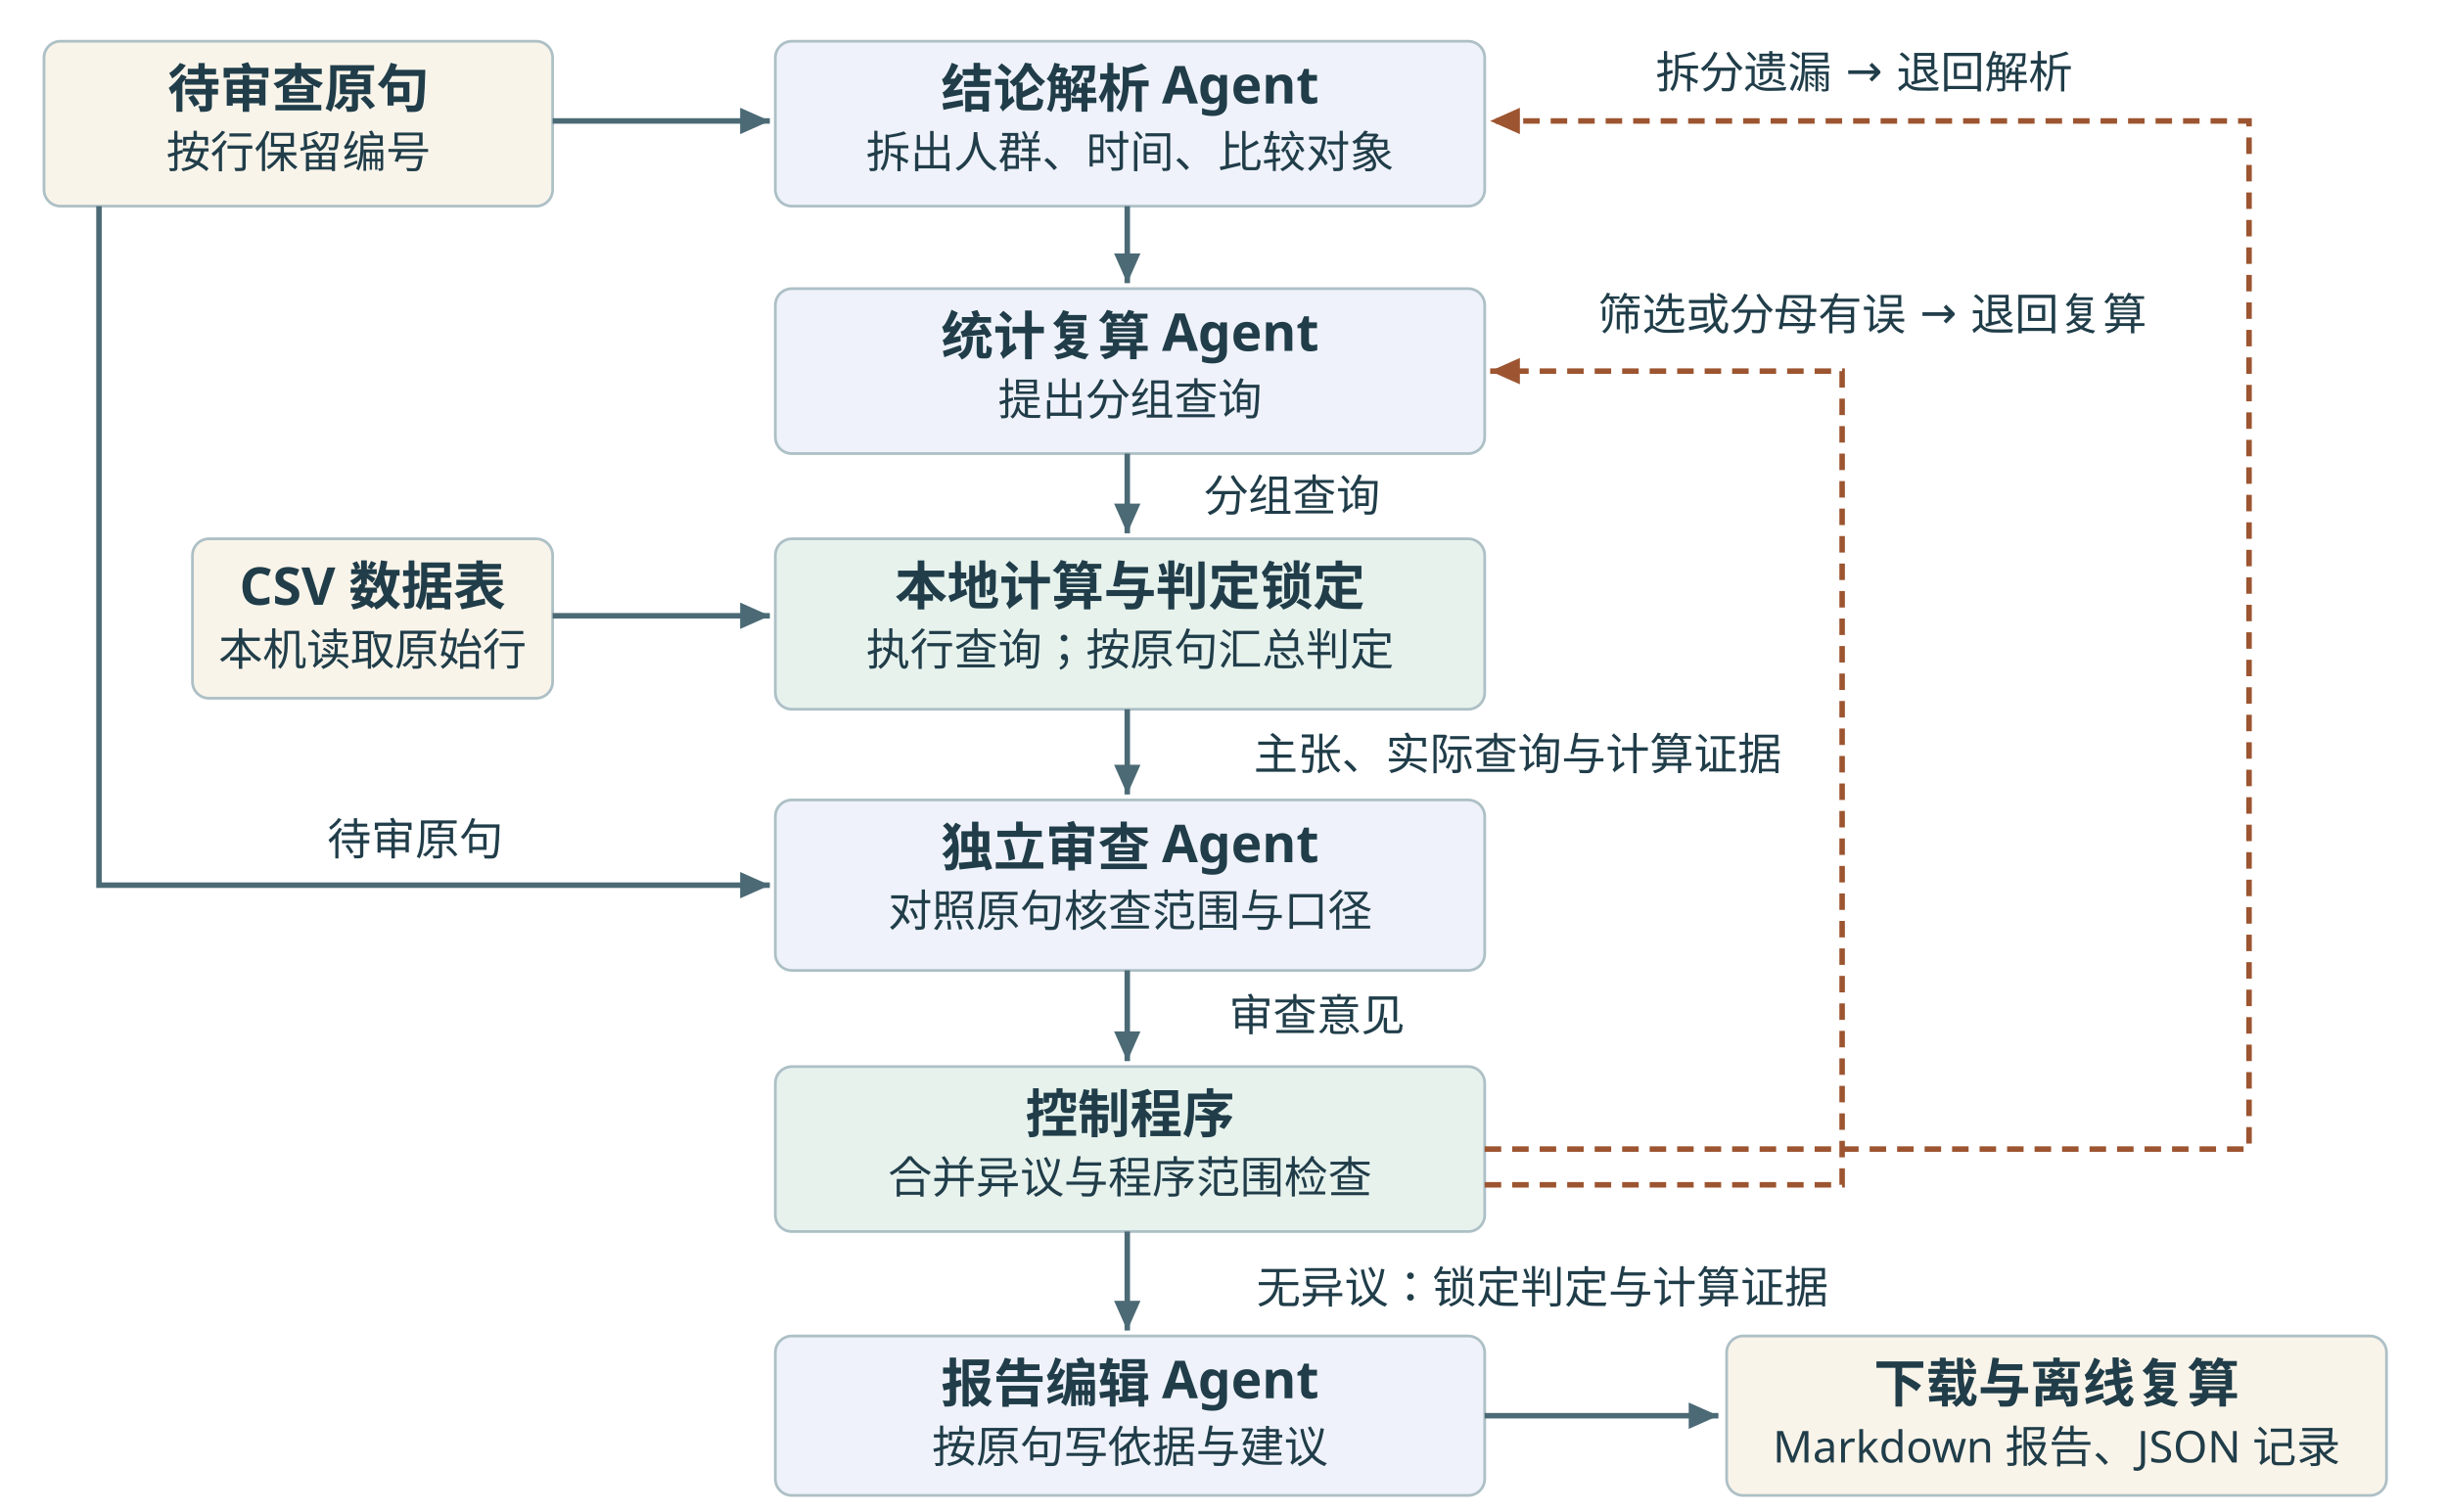
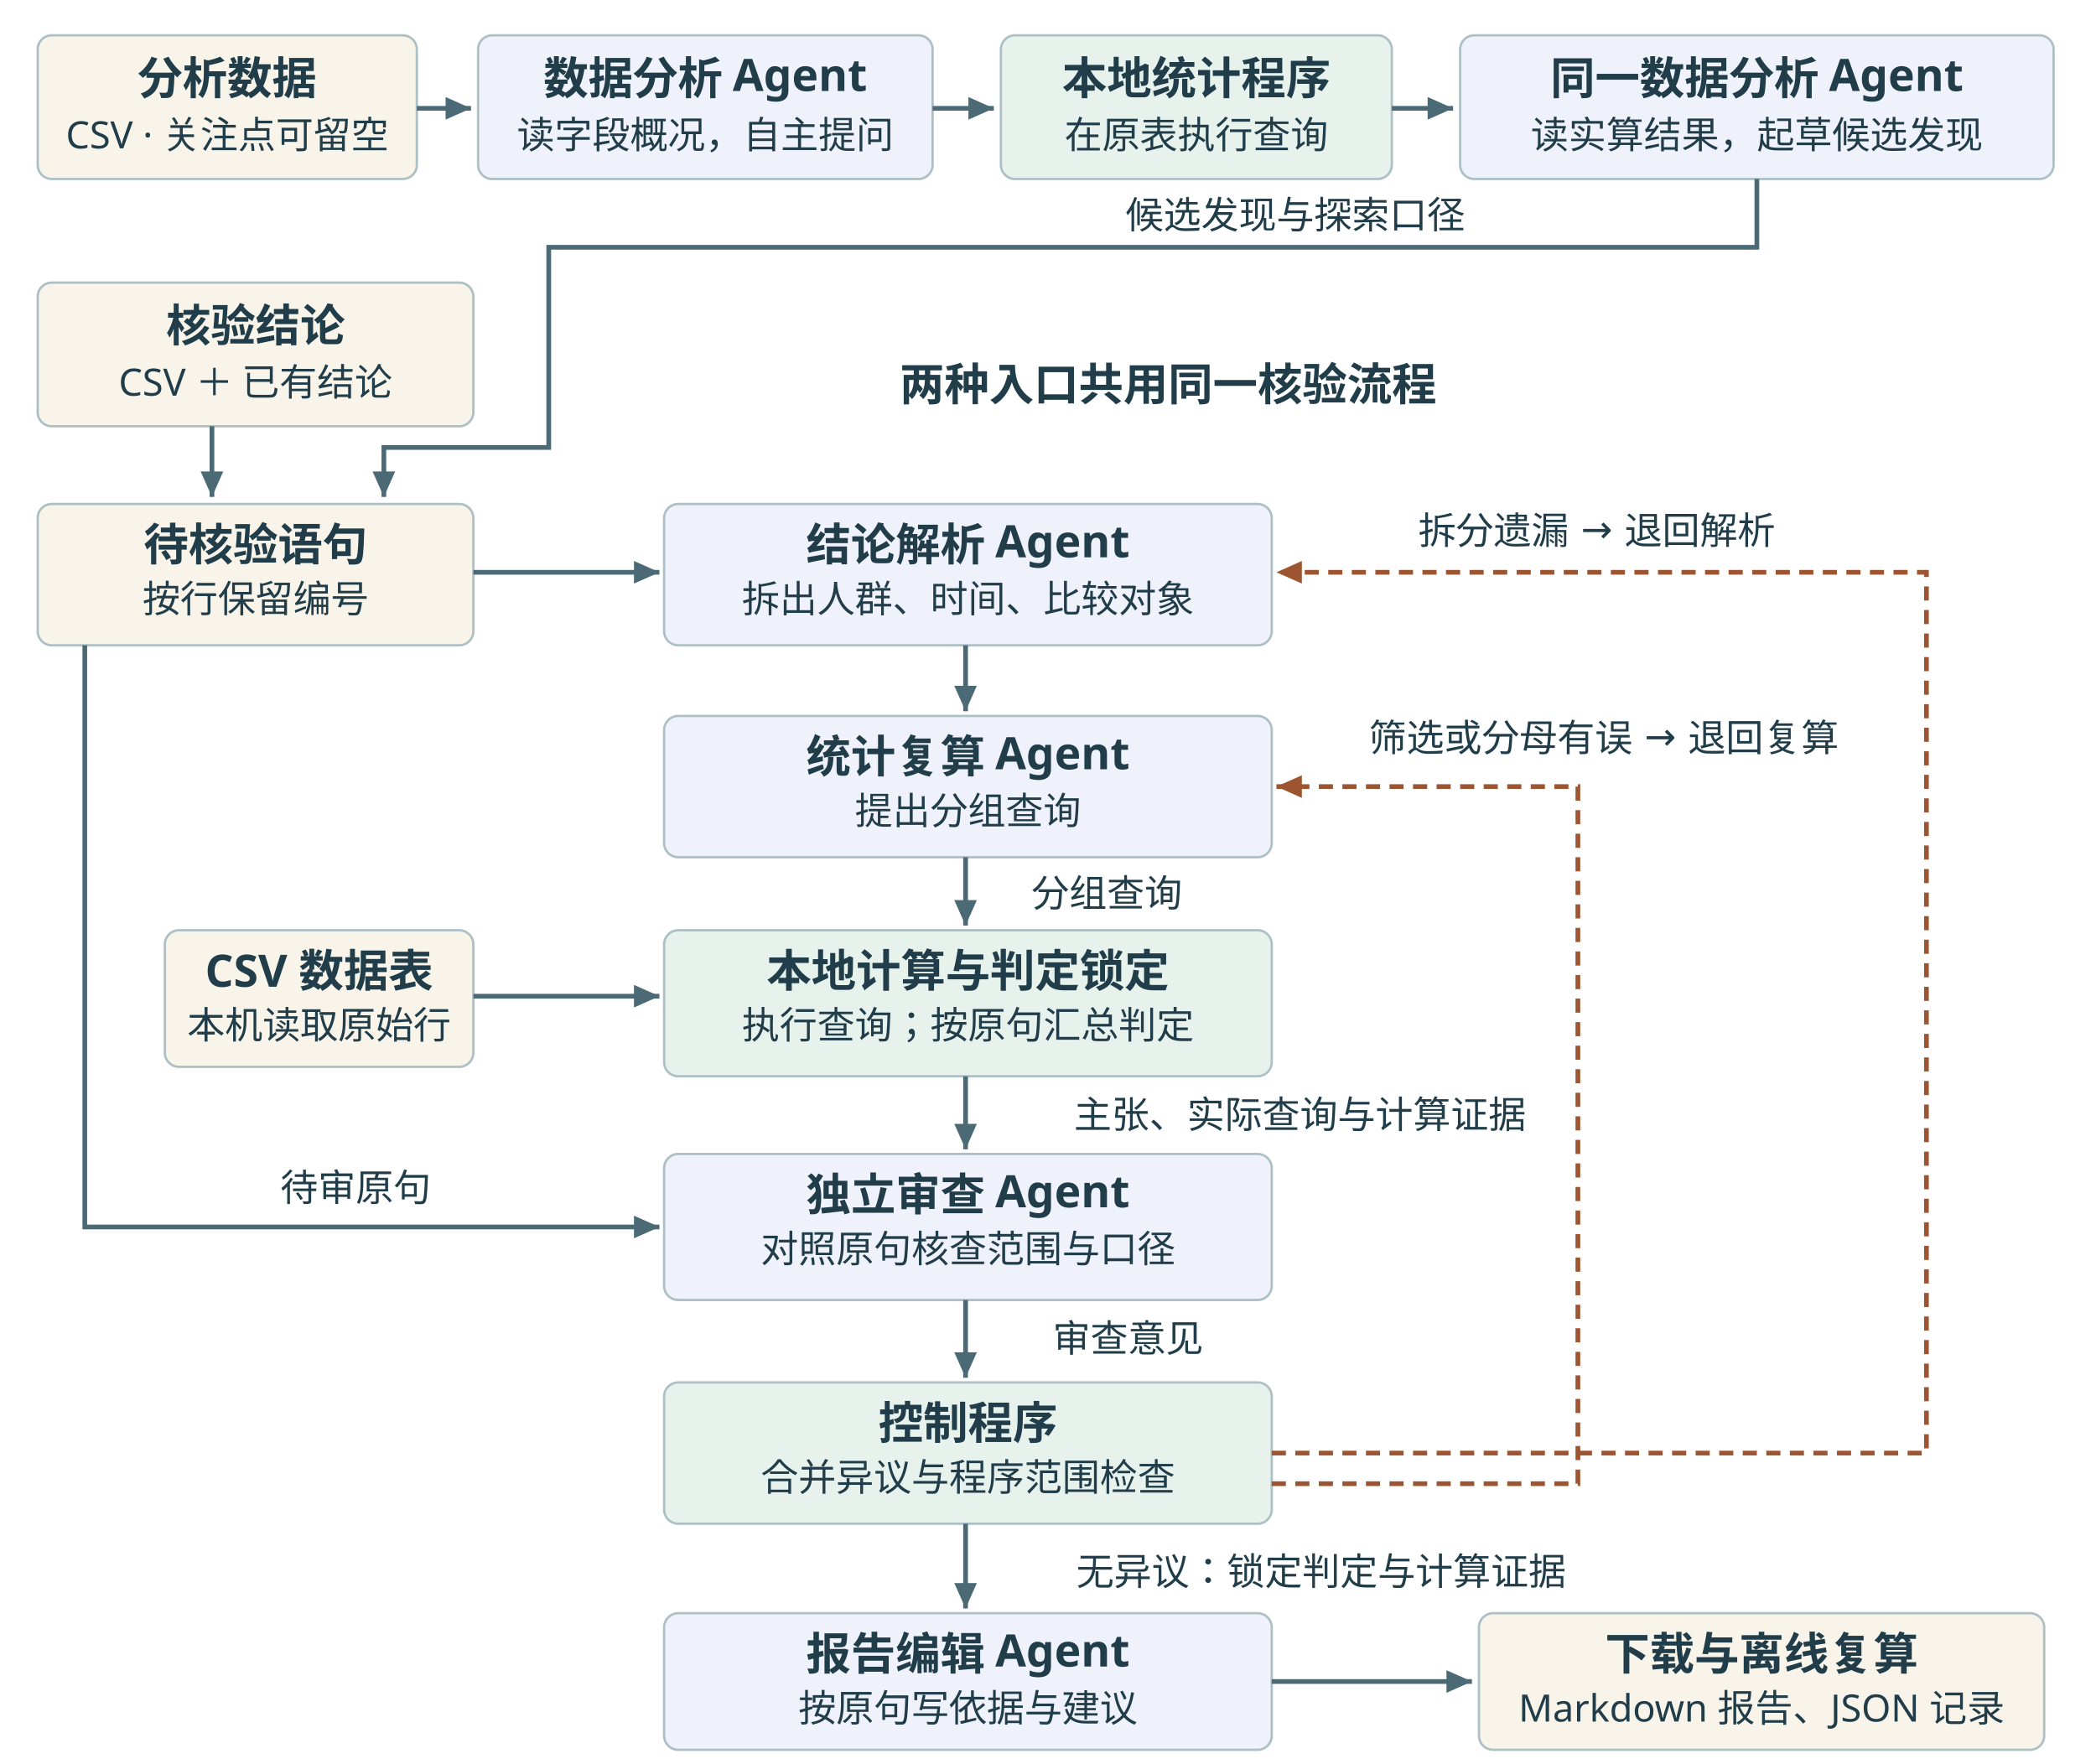
- <svg xmlns="http://www.w3.org/2000/svg" width="890" height="550" viewBox="0 0 890 550">
+ <svg xmlns="http://www.w3.org/2000/svg" width="890" height="749" viewBox="0 0 890 749">
  <defs>
    <marker id="flow" viewBox="0 0 10 10" refX="9" refY="5" markerWidth="6" markerHeight="6" orient="auto">
      <path d="M0 1 L9 5 L0 9Z" fill="#4b6a75" />
    </marker>
    <marker id="ret" viewBox="0 0 10 10" refX="9" refY="5" markerWidth="6" markerHeight="6" orient="auto">
      <path d="M0 1 L9 5 L0 9Z" fill="#9c5530" />
    </marker>
  </defs>
-   <rect width="890" height="550" fill="white" />
+   <rect width="890" height="749" fill="white" />
  <style>text{font-family:Microsoft YaHei,sans-serif;text-anchor:middle;fill:#203d49}.title{font-size:19px;font-weight:bold}.sub,.label{font-size:16px}.label{paint-order:stroke;stroke:white;stroke-width:3px;stroke-linejoin:round}text[fill]{fill:revert-layer}</style>
-   <rect x="16" y="15" width="185" height="60" rx="6" fill="#f9f4ea" stroke="#adc0c6" />
-   <text x="108.5" y="39" class="title">待审查原句</text>
-   <text x="108.5" y="61" class="sub">按行保留编号</text>
-   <rect x="282" y="15" width="258" height="60" rx="6" fill="#eff2fa" stroke="#adc0c6" />
-   <text x="411" y="39" class="title">结论解析 Agent</text>
-   <text x="411" y="61" class="sub">拆出人群、时间、比较对象</text>
-   <path d="M201 44 H280" fill="none" stroke="#4b6a75" stroke-width="2" marker-end="url(#flow)" />
-   <path d="M410 75 V103" fill="none" stroke="#4b6a75" stroke-width="2" marker-end="url(#flow)" />
-   <rect x="282" y="105" width="258" height="60" rx="6" fill="#eff2fa" stroke="#adc0c6" />
-   <text x="411" y="129" class="title">统计复算 Agent</text>
-   <text x="411" y="151" class="sub">提出分组查询</text>
-   <rect x="70" y="196" width="131" height="58" rx="6" fill="#f9f4ea" stroke="#adc0c6" />
-   <text x="135.5" y="220" class="title">CSV 数据表</text>
-   <text x="135.5" y="242" class="sub">本机读取原始行</text>
-   <path d="M201 224 H280" fill="none" stroke="#4b6a75" stroke-width="2" marker-end="url(#flow)" />
-   <path d="M410 165 V194" fill="none" stroke="#4b6a75" stroke-width="2" marker-end="url(#flow)" />
-   <text x="470" y="186" class="label" fill="#405c66">分组查询</text>
-   <rect x="282" y="196" width="258" height="62" rx="6" fill="#e7f2ed" stroke="#adc0c6" />
-   <text x="411" y="220" class="title">本地计算与判定锁定</text>
-   <text x="411" y="242" class="sub">执行查询；按原句汇总判定</text>
-   <path d="M410 258 V289" fill="none" stroke="#4b6a75" stroke-width="2" marker-end="url(#flow)" />
-   <text x="552" y="280" class="label" fill="#405c66">主张、实际查询与计算证据</text>
-   <rect x="282" y="291" width="258" height="62" rx="6" fill="#eff2fa" stroke="#adc0c6" />
-   <text x="411" y="315" class="title">独立审查 Agent</text>
-   <text x="411" y="337" class="sub">对照原句核查范围与口径</text>
-   <path d="M36 75 V322 H280" fill="none" stroke="#4b6a75" stroke-width="2" marker-end="url(#flow)" />
-   <text x="151" y="311" class="label" fill="#405c66">待审原句</text>
-   <path d="M410 353 V386" fill="none" stroke="#4b6a75" stroke-width="2" marker-end="url(#flow)" />
-   <text x="479" y="375" class="label" fill="#405c66">审查意见</text>
-   <rect x="282" y="388" width="258" height="60" rx="6" fill="#e7f2ed" stroke="#adc0c6" />
-   <text x="411" y="412" class="title">控制程序</text>
-   <text x="411" y="434" class="sub">合并异议与程序范围检查</text>
-   <path d="M540 418 H818 V44 H542" fill="none" stroke="#9c5530" stroke-width="2" stroke-dasharray="6 4" marker-end="url(#ret)" />
-   <text x="678" y="32" class="label" fill="#94502c">拆分遗漏 → 退回解析</text>
-   <path d="M540 431 H670 V135 H542" fill="none" stroke="#9c5530" stroke-width="2" stroke-dasharray="6 4" marker-end="url(#ret)" />
-   <text x="681" y="120" class="label" fill="#94502c">筛选或分母有误 → 退回复算</text>
-   <path d="M410 448 V484" fill="none" stroke="#4b6a75" stroke-width="2" marker-end="url(#flow)" />
-   <rect x="282" y="486" width="258" height="58" rx="6" fill="#eff2fa" stroke="#adc0c6" />
-   <text x="411" y="510" class="title">报告编辑 Agent</text>
-   <text x="411" y="532" class="sub">按原句写依据与建议</text>
-   <text x="561" y="474" class="label" fill="#405c66">无异议：锁定判定与计算证据</text>
-   <path d="M540 515 H625" fill="none" stroke="#4b6a75" stroke-width="2" marker-end="url(#flow)" />
-   <rect x="628" y="486" width="240" height="58" rx="6" fill="#f9f4ea" stroke="#adc0c6" />
-   <text x="748" y="510" class="title">下载与离线复算</text>
-   <text x="748" y="532" class="sub">Markdown 报告、JSON 记录</text>
+   <rect x="16" y="15" width="161" height="61" rx="6" fill="#f9f4ea" stroke="#adc0c6" />
+   <text class="title" x="96.5" y="40">分析数据</text>
+   <text class="sub" x="96.5" y="63">CSV · 关注点可留空</text>
+   <rect x="203" y="15" width="193" height="61" rx="6" fill="#eff2fa" stroke="#adc0c6" />
+   <text class="title" x="299.5" y="40">数据分析 Agent</text>
+   <text class="sub" x="299.5" y="63">读字段概况，自主提问</text>
+   <rect x="425" y="15" width="166" height="61" rx="6" fill="#e7f2ed" stroke="#adc0c6" />
+   <text class="title" x="508.0" y="40">本地统计程序</text>
+   <text class="sub" x="508.0" y="63">在原表执行查询</text>
+   <rect x="620" y="15" width="252" height="61" rx="6" fill="#eff2fa" stroke="#adc0c6" />
+   <text class="title" x="746.0" y="40">同一数据分析 Agent</text>
+   <text class="sub" x="746.0" y="63">读实算结果，起草候选发现</text>
+   <path d="M177 46 H200" fill="none" stroke="#4b6a75" stroke-width="2" marker-end="url(#flow)" />
+   <path d="M396 46 H422" fill="none" stroke="#4b6a75" stroke-width="2" marker-end="url(#flow)" />
+   <path d="M591 46 H617" fill="none" stroke="#4b6a75" stroke-width="2" marker-end="url(#flow)" />
+   <path d="M746 76 V105 H233 V190 H163 V211" fill="none" stroke="#4b6a75" stroke-width="2" marker-end="url(#flow)" />
+   <rect x="16" y="120" width="185" height="61" rx="6" fill="#f9f4ea" stroke="#adc0c6" />
+   <text class="title" x="108.5" y="145">核验结论</text>
+   <text class="sub" x="108.5" y="168">CSV ＋ 已有结论</text>
+   <path d="M90 181 V211" fill="none" stroke="#4b6a75" stroke-width="2" marker-end="url(#flow)" />
+   <text class="sub" x="550" y="97">候选发现与探索口径</text>
+   <text class="title" x="496" y="170">两种入口共用同一核验流程</text>
+   <g transform="translate(0,199)">
+     <rect x="16" y="15" width="185" height="60" rx="6" fill="#f9f4ea" stroke="#adc0c6" />
+     <text x="108.5" y="39" class="title">待核验语句</text>
+     <text x="108.5" y="61" class="sub">按行保留编号</text>
+     <rect x="282" y="15" width="258" height="60" rx="6" fill="#eff2fa" stroke="#adc0c6" />
+     <text x="411" y="39" class="title">结论解析 Agent</text>
+     <text x="411" y="61" class="sub">拆出人群、时间、比较对象</text>
+     <path d="M201 44 H280" fill="none" stroke="#4b6a75" stroke-width="2" marker-end="url(#flow)" />
+     <path d="M410 75 V103" fill="none" stroke="#4b6a75" stroke-width="2" marker-end="url(#flow)" />
+     <rect x="282" y="105" width="258" height="60" rx="6" fill="#eff2fa" stroke="#adc0c6" />
+     <text x="411" y="129" class="title">统计复算 Agent</text>
+     <text x="411" y="151" class="sub">提出分组查询</text>
+     <rect x="70" y="196" width="131" height="58" rx="6" fill="#f9f4ea" stroke="#adc0c6" />
+     <text x="135.5" y="220" class="title">CSV 数据表</text>
+     <text x="135.5" y="242" class="sub">本机读取原始行</text>
+     <path d="M201 224 H280" fill="none" stroke="#4b6a75" stroke-width="2" marker-end="url(#flow)" />
+     <path d="M410 165 V194" fill="none" stroke="#4b6a75" stroke-width="2" marker-end="url(#flow)" />
+     <text x="470" y="186" class="label" fill="#405c66">分组查询</text>
+     <rect x="282" y="196" width="258" height="62" rx="6" fill="#e7f2ed" stroke="#adc0c6" />
+     <text x="411" y="220" class="title">本地计算与判定锁定</text>
+     <text x="411" y="242" class="sub">执行查询；按原句汇总判定</text>
+     <path d="M410 258 V289" fill="none" stroke="#4b6a75" stroke-width="2" marker-end="url(#flow)" />
+     <text x="552" y="280" class="label" fill="#405c66">主张、实际查询与计算证据</text>
+     <rect x="282" y="291" width="258" height="62" rx="6" fill="#eff2fa" stroke="#adc0c6" />
+     <text x="411" y="315" class="title">独立审查 Agent</text>
+     <text x="411" y="337" class="sub">对照原句核查范围与口径</text>
+     <path d="M36 75 V322 H280" fill="none" stroke="#4b6a75" stroke-width="2" marker-end="url(#flow)" />
+     <text x="151" y="311" class="label" fill="#405c66">待审原句</text>
+     <path d="M410 353 V386" fill="none" stroke="#4b6a75" stroke-width="2" marker-end="url(#flow)" />
+     <text x="479" y="375" class="label" fill="#405c66">审查意见</text>
+     <rect x="282" y="388" width="258" height="60" rx="6" fill="#e7f2ed" stroke="#adc0c6" />
+     <text x="411" y="412" class="title">控制程序</text>
+     <text x="411" y="434" class="sub">合并异议与程序范围检查</text>
+     <path d="M540 418 H818 V44 H542" fill="none" stroke="#9c5530" stroke-width="2" stroke-dasharray="6 4" marker-end="url(#ret)" />
+     <text x="678" y="32" class="label" fill="#94502c">拆分遗漏 → 退回解析</text>
+     <path d="M540 431 H670 V135 H542" fill="none" stroke="#9c5530" stroke-width="2" stroke-dasharray="6 4" marker-end="url(#ret)" />
+     <text x="681" y="120" class="label" fill="#94502c">筛选或分母有误 → 退回复算</text>
+     <path d="M410 448 V484" fill="none" stroke="#4b6a75" stroke-width="2" marker-end="url(#flow)" />
+     <rect x="282" y="486" width="258" height="58" rx="6" fill="#eff2fa" stroke="#adc0c6" />
+     <text x="411" y="510" class="title">报告编辑 Agent</text>
+     <text x="411" y="532" class="sub">按原句写依据与建议</text>
+     <text x="561" y="474" class="label" fill="#405c66">无异议：锁定判定与计算证据</text>
+     <path d="M540 515 H625" fill="none" stroke="#4b6a75" stroke-width="2" marker-end="url(#flow)" />
+     <rect x="628" y="486" width="240" height="58" rx="6" fill="#f9f4ea" stroke="#adc0c6" />
+     <text x="748" y="510" class="title">下载与离线复算</text>
+     <text x="748" y="532" class="sub">Markdown 报告、JSON 记录</text>
+   </g>
</svg>
